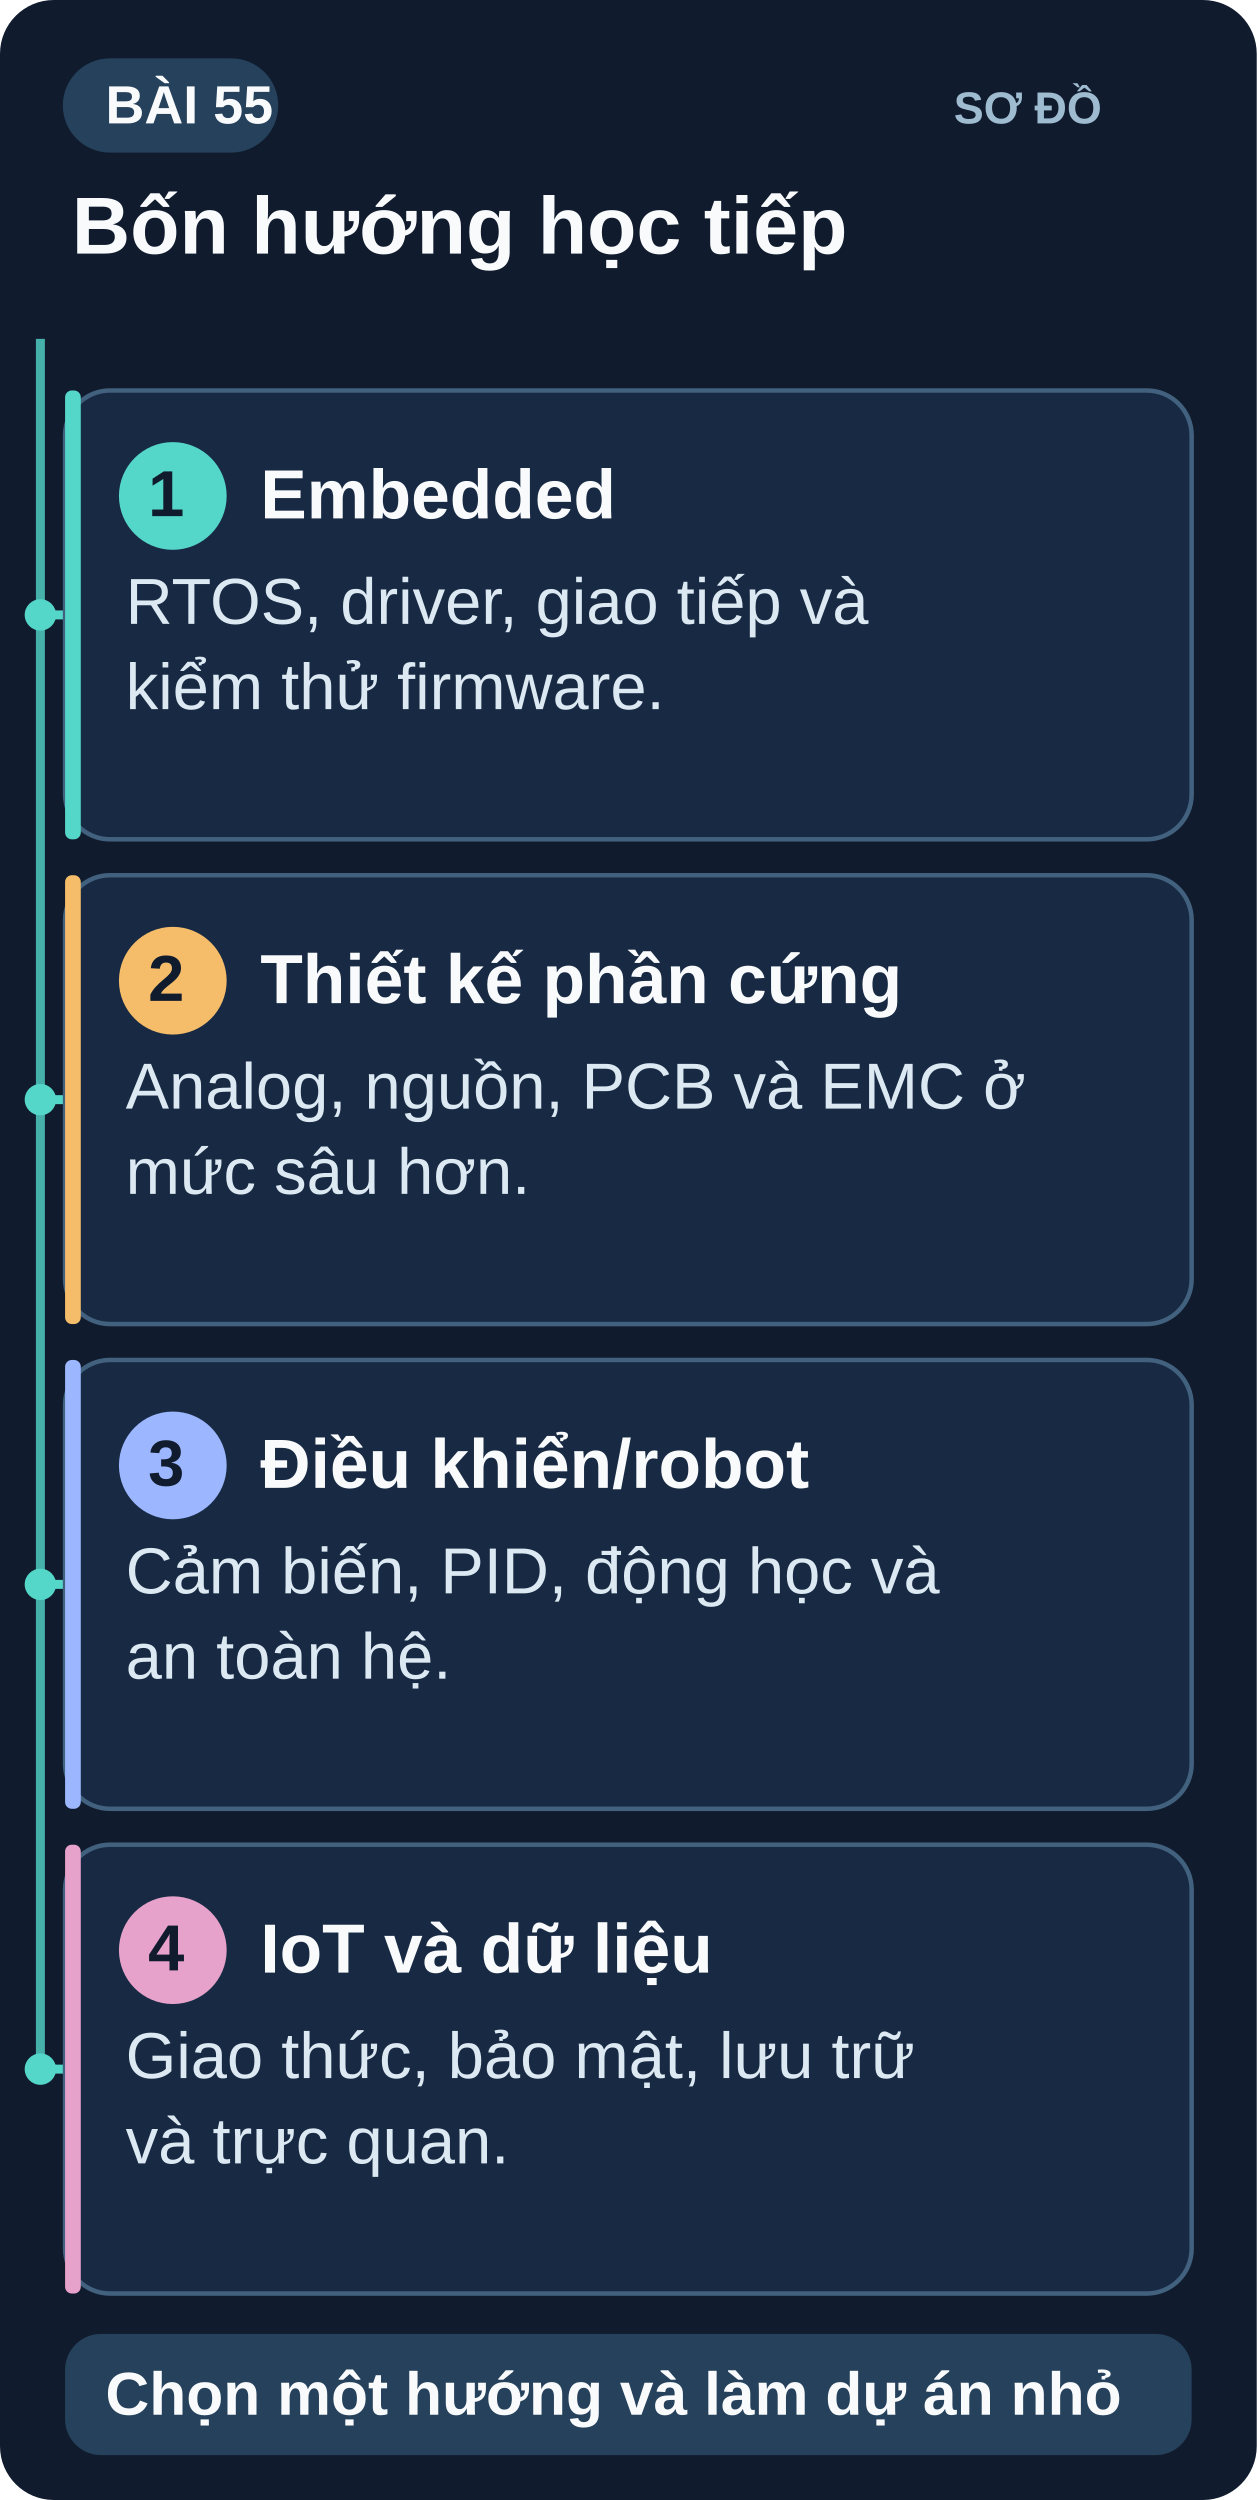
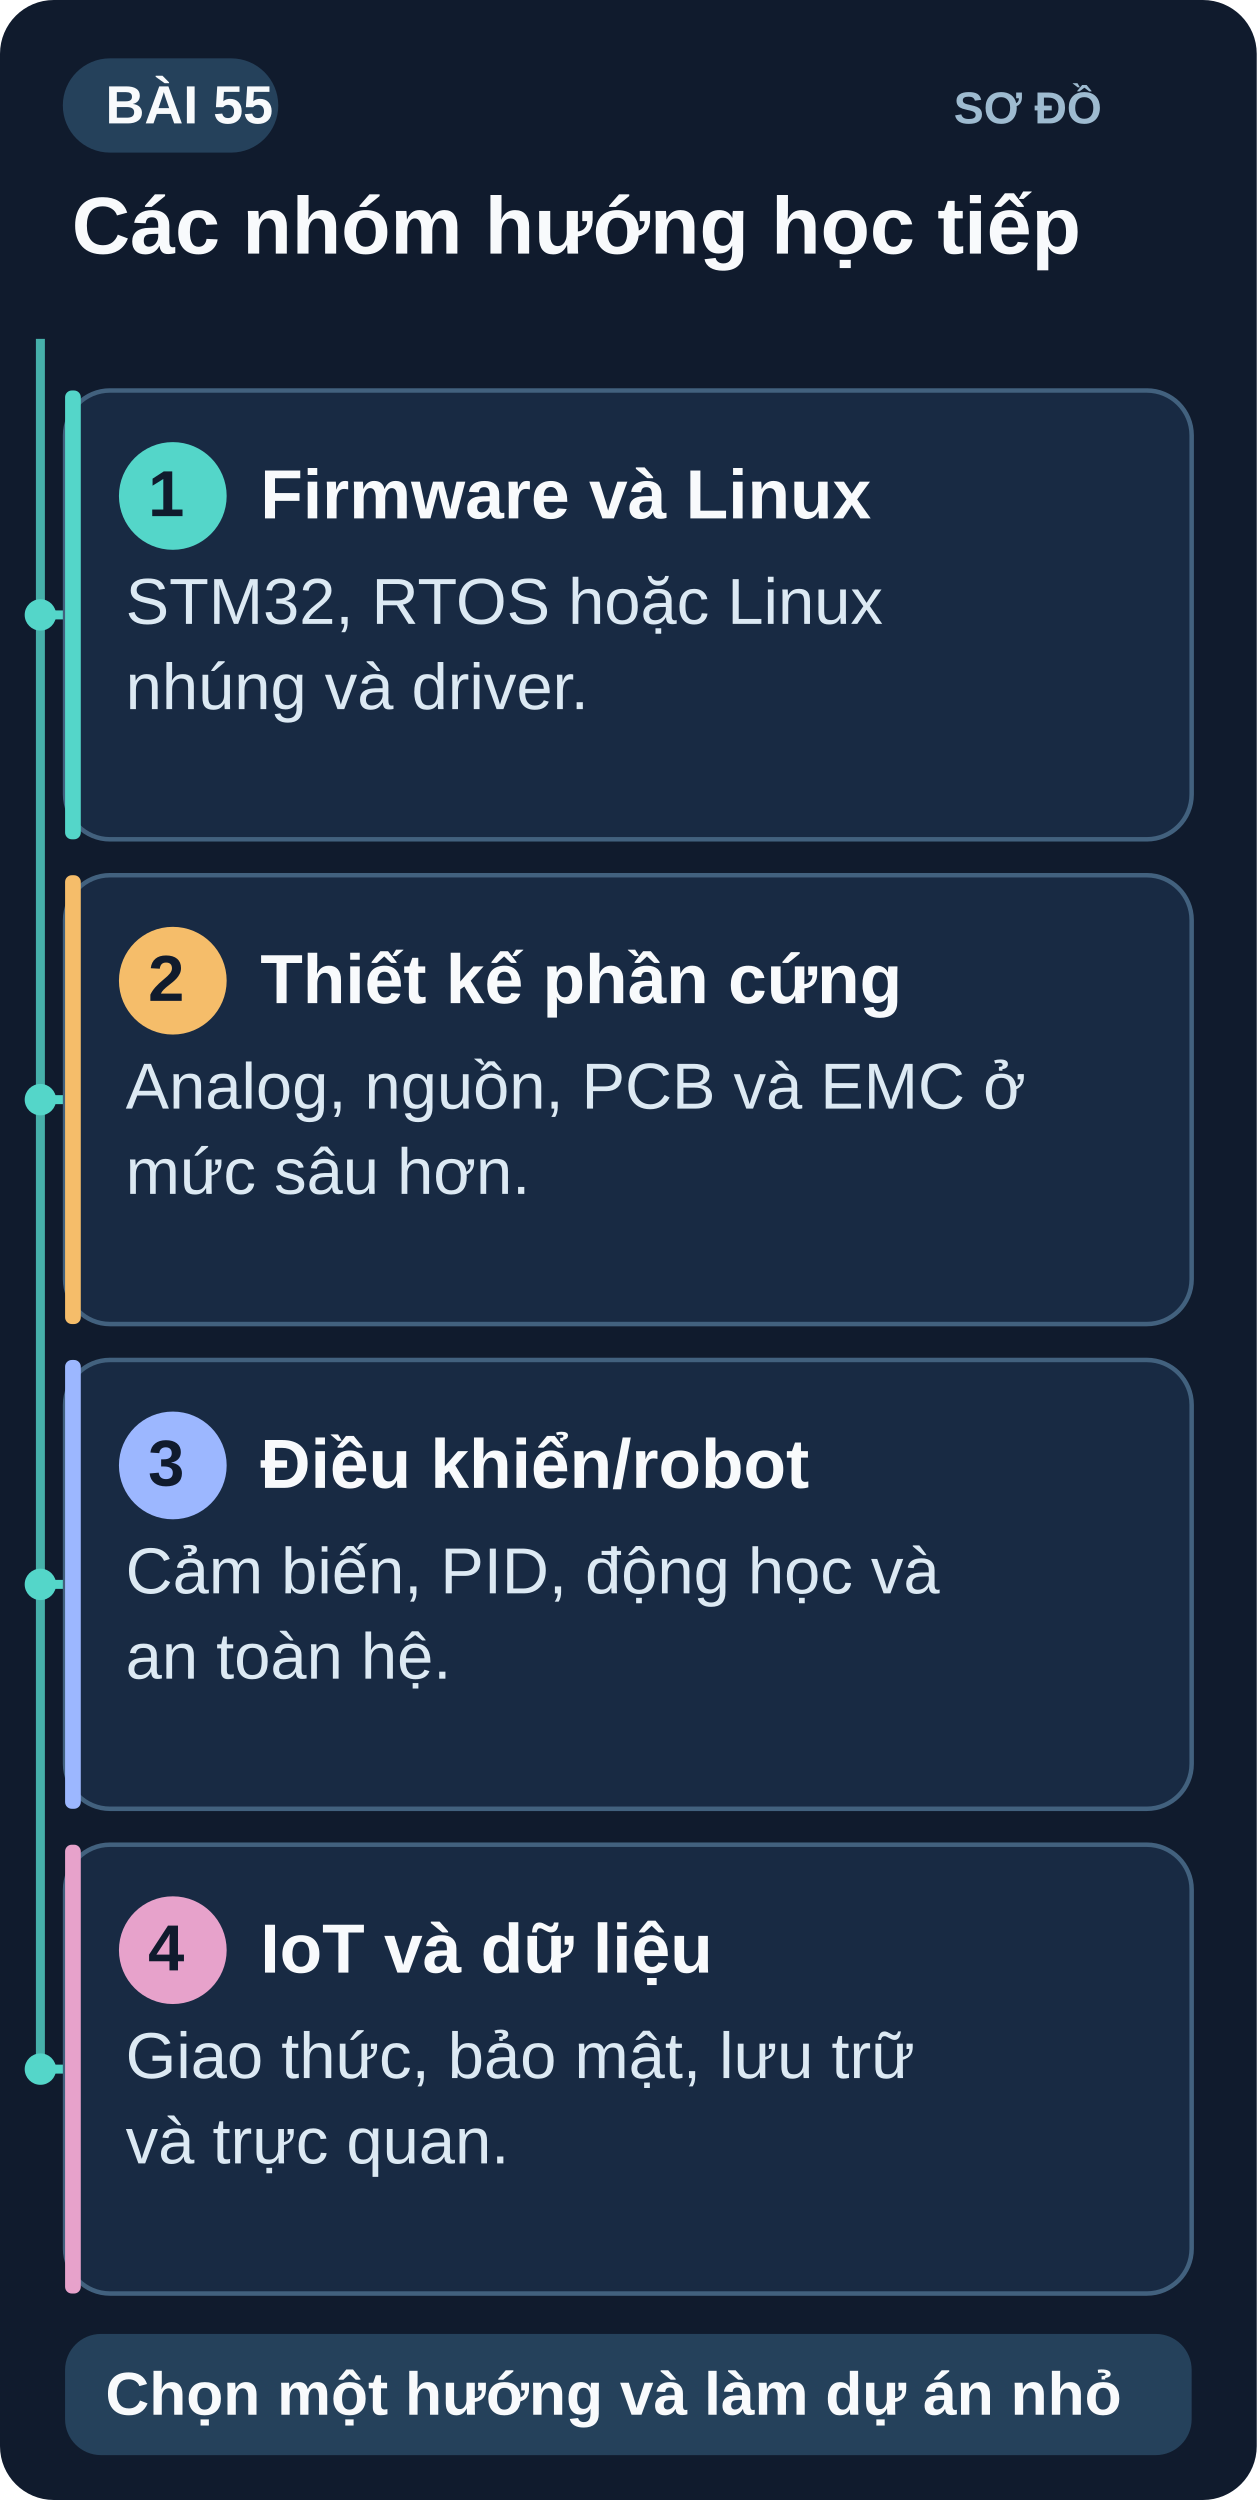
<svg xmlns="http://www.w3.org/2000/svg" width="560" height="1114" viewBox="0 0 560 1114" role="img" aria-labelledby="title desc">
  <rect width="560" height="1114" rx="24" fill="#101b2d" />
  <rect x="28" y="26" width="96" height="42" rx="21" fill="#25415b" />
  <text x="47" y="55" fill="#f8fafc" font-size="24" font-weight="700" font-family="Arial, sans-serif">BÀI 55</text>
  <text x="425" y="55" fill="#9ebbd0" font-size="20" font-weight="700" font-family="Arial, sans-serif">SƠ ĐỒ</text>
-   <text x="32" y="113" fill="#f8fafc" font-size="36" font-weight="700" font-family="Arial, sans-serif">Bốn hướng học tiếp</text>
+   <text x="32" y="113" fill="#f8fafc" font-size="36" font-weight="700" font-family="Arial, sans-serif">Các nhóm hướng học tiếp</text>
  <path d="M 18 151 V 922" stroke="#54d6c9" stroke-width="4" opacity="0.8" />
  <path d="M 18 274 H 29" stroke="#54d6c9" stroke-width="4" />
  <circle cx="18" cy="274" r="7" fill="#54d6c9" />
  <rect x="29" y="174" width="502" height="200" rx="20" fill="#182a43" stroke="#42617e" stroke-width="2" />
  <rect x="29" y="174" width="7" height="200" rx="3" fill="#54d6c9" />
  <circle cx="77" cy="221" r="24" fill="#54d6c9" />
  <text x="66" y="230" fill="#101b2d" font-size="29" font-weight="700" font-family="Arial, sans-serif">1</text>
-   <text x="116" y="231" fill="#f8fafc" font-size="31" font-weight="700" font-family="Arial, sans-serif">Embedded</text>
-   <text x="56" y="278" fill="#dce9f3" font-size="29" font-weight="400" font-family="Arial, sans-serif">RTOS, driver, giao tiếp và</text>
-   <text x="56" y="316" fill="#dce9f3" font-size="29" font-weight="400" font-family="Arial, sans-serif">kiểm thử firmware.</text>
+   <text x="116" y="231" fill="#f8fafc" font-size="31" font-weight="700" font-family="Arial, sans-serif">Firmware và Linux</text>
+   <text x="56" y="278" fill="#dce9f3" font-size="29" font-weight="400" font-family="Arial, sans-serif">STM32, RTOS hoặc Linux</text>
+   <text x="56" y="316" fill="#dce9f3" font-size="29" font-weight="400" font-family="Arial, sans-serif">nhúng và driver.</text>
  <path d="M 18 490 H 29" stroke="#54d6c9" stroke-width="4" />
  <circle cx="18" cy="490" r="7" fill="#54d6c9" />
  <rect x="29" y="390" width="502" height="200" rx="20" fill="#182a43" stroke="#42617e" stroke-width="2" />
  <rect x="29" y="390" width="7" height="200" rx="3" fill="#f5bd6a" />
  <circle cx="77" cy="437" r="24" fill="#f5bd6a" />
  <text x="66" y="446" fill="#101b2d" font-size="29" font-weight="700" font-family="Arial, sans-serif">2</text>
  <text x="116" y="447" fill="#f8fafc" font-size="31" font-weight="700" font-family="Arial, sans-serif">Thiết kế phần cứng</text>
  <text x="56" y="494" fill="#dce9f3" font-size="29" font-weight="400" font-family="Arial, sans-serif">Analog, nguồn, PCB và EMC ở</text>
  <text x="56" y="532" fill="#dce9f3" font-size="29" font-weight="400" font-family="Arial, sans-serif">mức sâu hơn.</text>
  <path d="M 18 706 H 29" stroke="#54d6c9" stroke-width="4" />
  <circle cx="18" cy="706" r="7" fill="#54d6c9" />
  <rect x="29" y="606" width="502" height="200" rx="20" fill="#182a43" stroke="#42617e" stroke-width="2" />
  <rect x="29" y="606" width="7" height="200" rx="3" fill="#9cb7ff" />
  <circle cx="77" cy="653" r="24" fill="#9cb7ff" />
  <text x="66" y="662" fill="#101b2d" font-size="29" font-weight="700" font-family="Arial, sans-serif">3</text>
  <text x="116" y="663" fill="#f8fafc" font-size="31" font-weight="700" font-family="Arial, sans-serif">Điều khiển/robot</text>
  <text x="56" y="710" fill="#dce9f3" font-size="29" font-weight="400" font-family="Arial, sans-serif">Cảm biến, PID, động học và</text>
  <text x="56" y="748" fill="#dce9f3" font-size="29" font-weight="400" font-family="Arial, sans-serif">an toàn hệ.</text>
  <path d="M 18 922 H 29" stroke="#54d6c9" stroke-width="4" />
  <circle cx="18" cy="922" r="7" fill="#54d6c9" />
  <rect x="29" y="822" width="502" height="200" rx="20" fill="#182a43" stroke="#42617e" stroke-width="2" />
  <rect x="29" y="822" width="7" height="200" rx="3" fill="#e7a2cb" />
  <circle cx="77" cy="869" r="24" fill="#e7a2cb" />
  <text x="66" y="878" fill="#101b2d" font-size="29" font-weight="700" font-family="Arial, sans-serif">4</text>
  <text x="116" y="879" fill="#f8fafc" font-size="31" font-weight="700" font-family="Arial, sans-serif">IoT và dữ liệu</text>
  <text x="56" y="926" fill="#dce9f3" font-size="29" font-weight="400" font-family="Arial, sans-serif">Giao thức, bảo mật, lưu trữ</text>
  <text x="56" y="964" fill="#dce9f3" font-size="29" font-weight="400" font-family="Arial, sans-serif">và trực quan.</text>
  <rect x="29" y="1040" width="502" height="54" rx="16" fill="#25415b" />
  <text x="47" y="1076" fill="#f8fafc" font-size="27" font-weight="700" font-family="Arial, sans-serif">Chọn một hướng và làm dự án nhỏ</text>
</svg>
